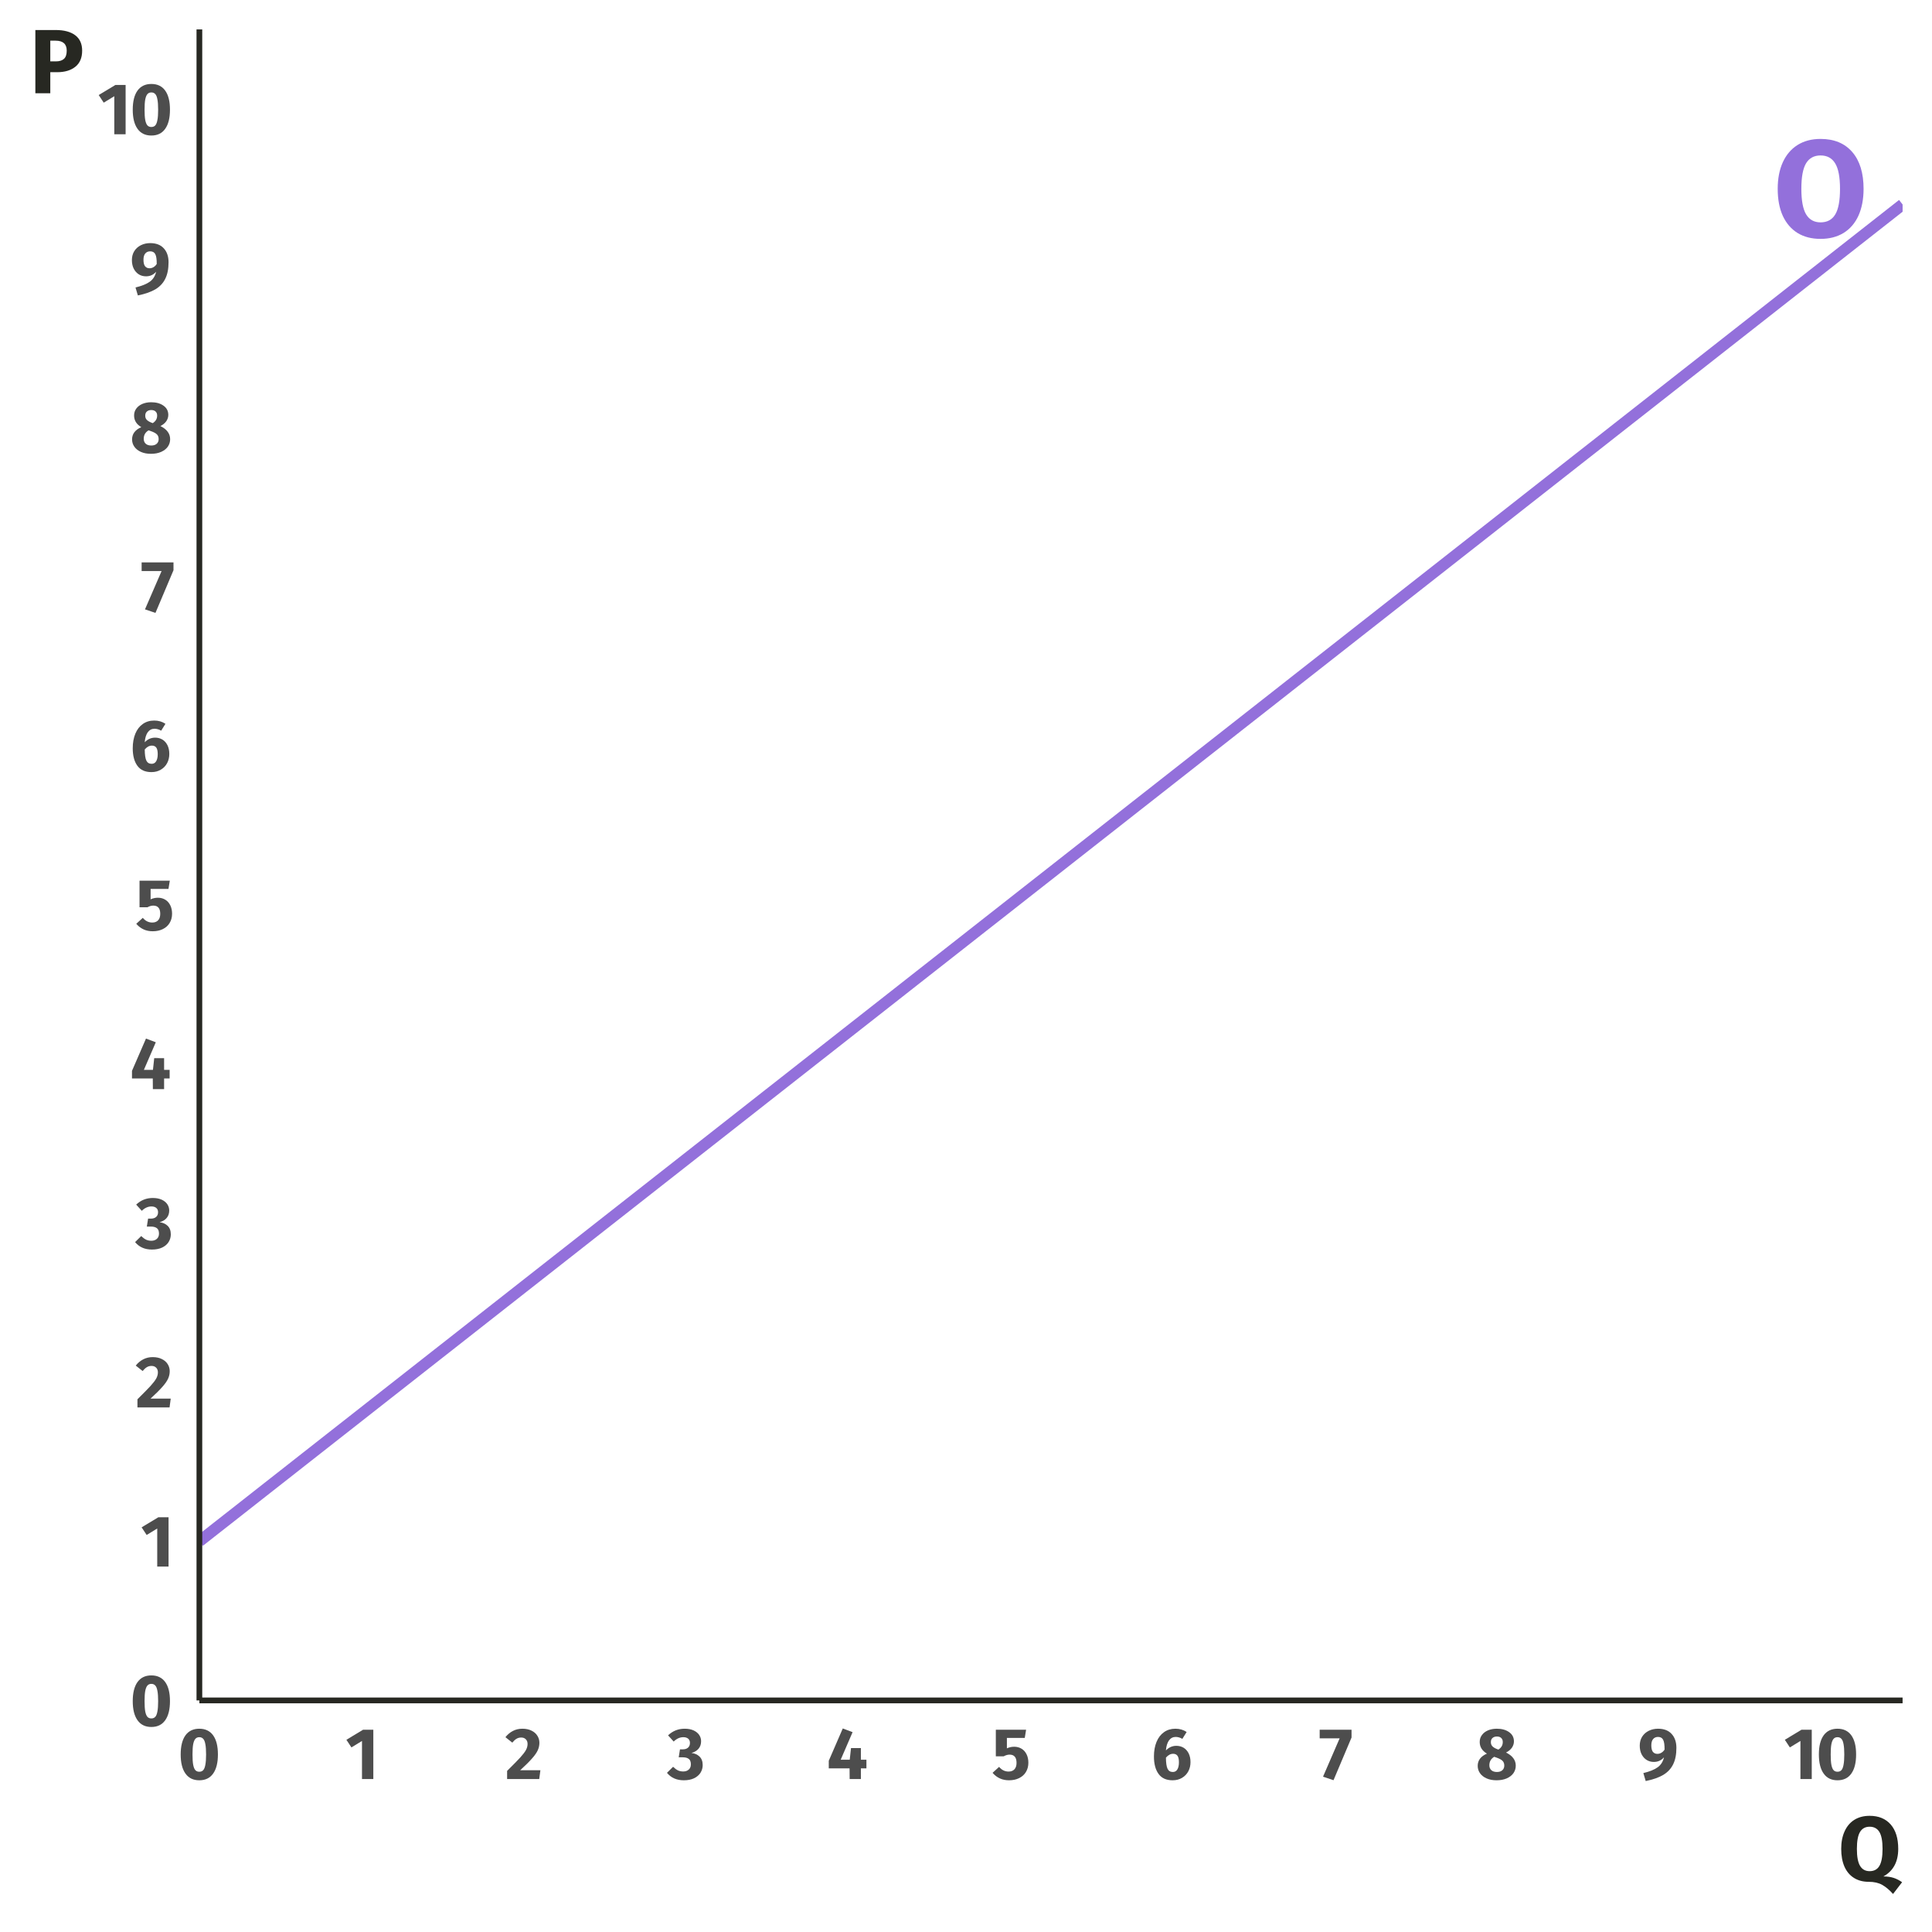
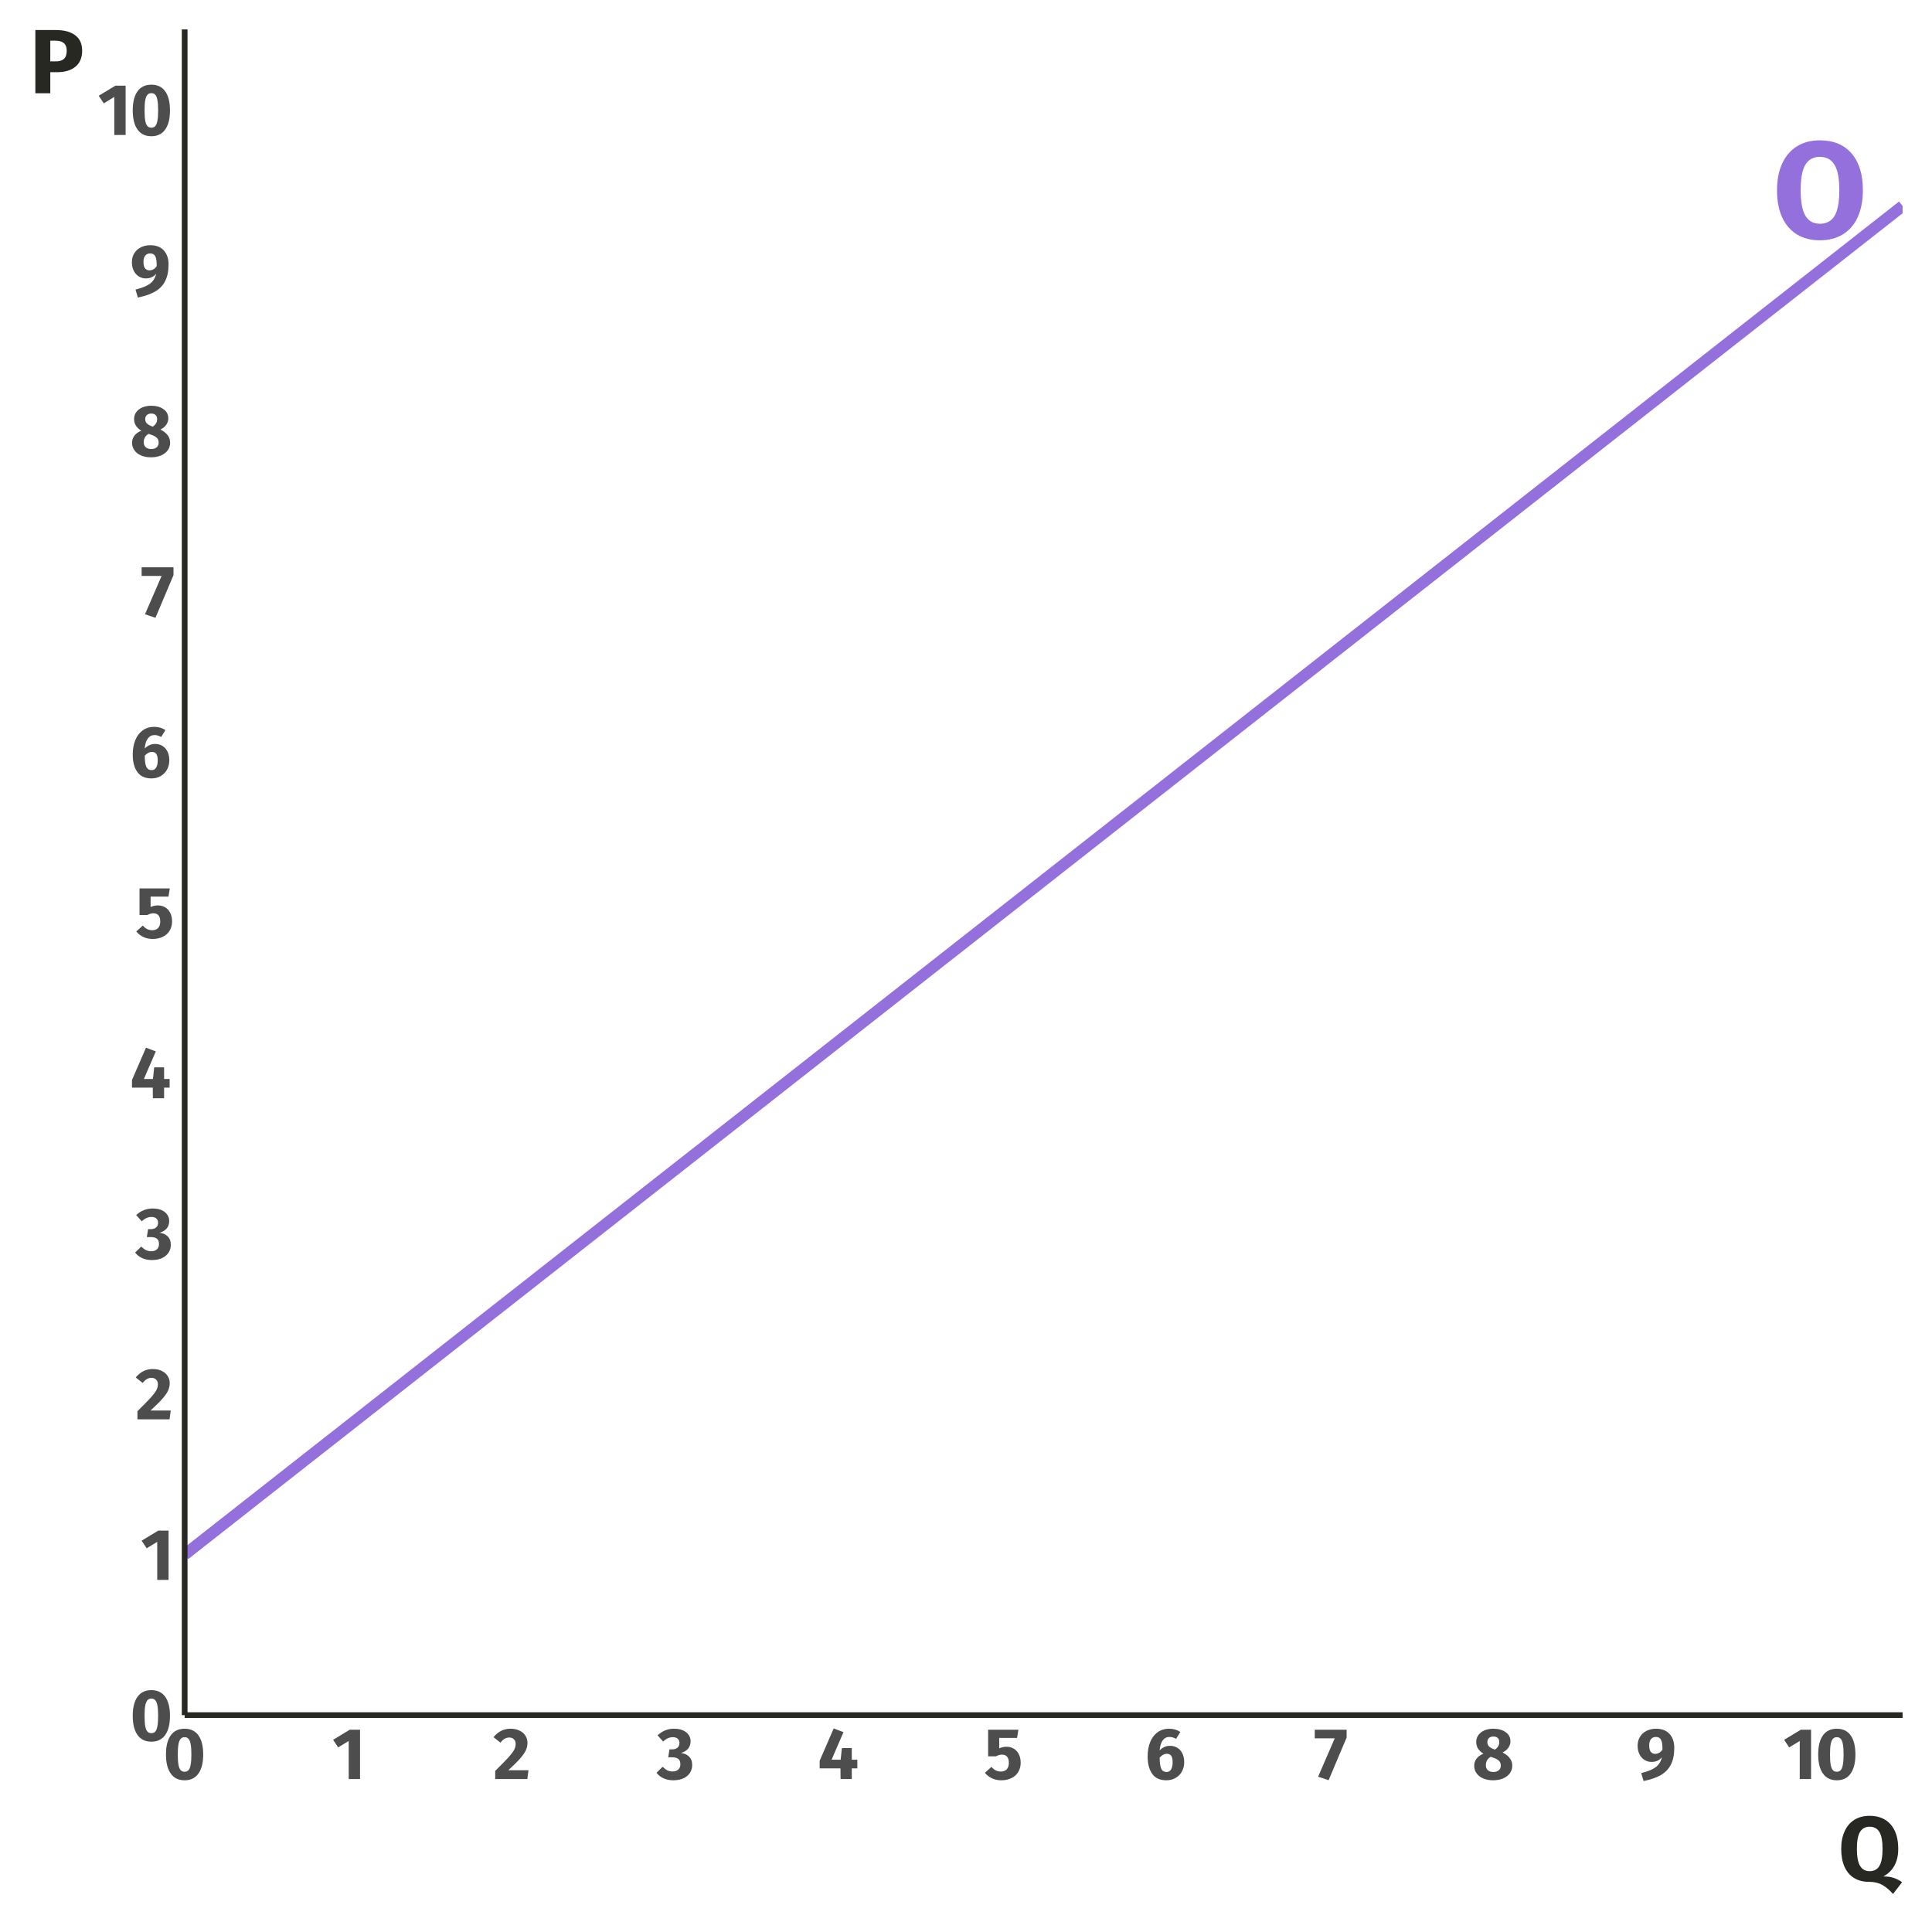
<svg xmlns="http://www.w3.org/2000/svg" xmlns:xlink="http://www.w3.org/1999/xlink" width="360" height="360" viewBox="0 0 360 360">
  <defs>
    <g>
      <g id="glyph-0-0">
        <path d="M 13.906 8.969 L 3.156 8.969 L 3.156 -26.891 L 13.906 -26.891 Z M 4.562 -25.562 L 4.562 7.625 L 12.516 7.625 L 12.516 -25.562 Z M 8.297 -11.547 C 9.316 -11.547 10.047 -11.27 10.484 -10.719 C 10.922 -10.176 11.141 -9.473 11.141 -8.609 C 11.141 -7.703 10.945 -7 10.562 -6.5 C 10.176 -6.008 9.555 -5.703 8.703 -5.578 L 8.703 -4.438 C 8.703 -4.25 8.641 -4.098 8.516 -3.984 C 8.391 -3.867 8.238 -3.812 8.062 -3.812 C 7.895 -3.812 7.742 -3.867 7.609 -3.984 C 7.484 -4.098 7.422 -4.25 7.422 -4.438 L 7.422 -6.578 C 8.328 -6.629 8.941 -6.797 9.266 -7.078 C 9.586 -7.359 9.75 -7.848 9.75 -8.547 C 9.75 -9.117 9.641 -9.555 9.422 -9.859 C 9.203 -10.172 8.789 -10.328 8.188 -10.328 C 7.695 -10.328 7.254 -10.227 6.859 -10.031 C 6.723 -9.988 6.613 -9.969 6.531 -9.969 C 6.344 -9.969 6.191 -10.02 6.078 -10.125 C 5.973 -10.238 5.922 -10.379 5.922 -10.547 C 5.922 -10.867 6.172 -11.113 6.672 -11.281 C 7.172 -11.457 7.711 -11.547 8.297 -11.547 Z M 8.062 -3.078 C 8.32 -3.078 8.535 -2.988 8.703 -2.812 C 8.879 -2.645 8.969 -2.43 8.969 -2.172 C 8.969 -1.898 8.879 -1.676 8.703 -1.5 C 8.535 -1.32 8.32 -1.234 8.062 -1.234 C 7.812 -1.234 7.598 -1.32 7.422 -1.5 C 7.254 -1.676 7.172 -1.898 7.172 -2.172 C 7.172 -2.43 7.254 -2.645 7.422 -2.812 C 7.598 -2.988 7.812 -3.078 8.062 -3.078 Z M 8.062 -3.078 " />
      </g>
      <g id="glyph-0-1">
        <path d="M 8.828 -18.188 C 11.359 -18.188 13.328 -17.375 14.734 -15.75 C 16.141 -14.125 16.844 -11.836 16.844 -8.891 C 16.844 -6.961 16.523 -5.297 15.891 -3.891 C 15.254 -2.492 14.332 -1.422 13.125 -0.672 C 11.914 0.066 10.484 0.438 8.828 0.438 C 7.172 0.438 5.742 0.07 4.547 -0.656 C 3.359 -1.395 2.441 -2.457 1.797 -3.844 C 1.16 -5.238 0.844 -6.922 0.844 -8.891 C 0.844 -10.797 1.16 -12.445 1.797 -13.844 C 2.441 -15.25 3.359 -16.32 4.547 -17.062 C 5.742 -17.812 7.172 -18.188 8.828 -18.188 Z M 8.828 -15.109 C 7.617 -15.109 6.719 -14.617 6.125 -13.641 C 5.539 -12.66 5.25 -11.078 5.25 -8.891 C 5.25 -6.703 5.547 -5.113 6.141 -4.125 C 6.742 -3.133 7.641 -2.641 8.828 -2.641 C 10.055 -2.641 10.969 -3.129 11.562 -4.109 C 12.156 -5.086 12.453 -6.68 12.453 -8.891 C 12.453 -11.086 12.148 -12.672 11.547 -13.641 C 10.953 -14.617 10.047 -15.109 8.828 -15.109 Z M 8.828 -15.109 " />
      </g>
      <g id="glyph-1-0">
        <path d="M 7.375 4.75 L 1.672 4.75 L 1.672 -14.266 L 7.375 -14.266 Z M 2.422 -13.562 L 2.422 4.047 L 6.641 4.047 L 6.641 -13.562 Z M 4.406 -6.125 C 4.945 -6.125 5.332 -5.977 5.562 -5.688 C 5.789 -5.406 5.906 -5.031 5.906 -4.562 C 5.906 -4.082 5.801 -3.711 5.594 -3.453 C 5.395 -3.191 5.07 -3.031 4.625 -2.969 L 4.625 -2.359 C 4.625 -2.254 4.586 -2.172 4.516 -2.109 C 4.453 -2.055 4.375 -2.031 4.281 -2.031 C 4.188 -2.031 4.102 -2.055 4.031 -2.109 C 3.969 -2.172 3.938 -2.254 3.938 -2.359 L 3.938 -3.5 C 4.414 -3.52 4.738 -3.602 4.906 -3.75 C 5.082 -3.906 5.172 -4.172 5.172 -4.547 C 5.172 -4.836 5.113 -5.066 5 -5.234 C 4.883 -5.398 4.664 -5.484 4.344 -5.484 C 4.082 -5.484 3.848 -5.43 3.641 -5.328 C 3.566 -5.297 3.508 -5.281 3.469 -5.281 C 3.363 -5.281 3.281 -5.312 3.219 -5.375 C 3.164 -5.438 3.141 -5.508 3.141 -5.594 C 3.141 -5.77 3.27 -5.898 3.531 -5.984 C 3.801 -6.078 4.094 -6.125 4.406 -6.125 Z M 4.281 -1.625 C 4.414 -1.625 4.523 -1.578 4.609 -1.484 C 4.703 -1.398 4.75 -1.289 4.75 -1.156 C 4.75 -1.008 4.703 -0.891 4.609 -0.797 C 4.523 -0.703 4.414 -0.656 4.281 -0.656 C 4.145 -0.656 4.031 -0.703 3.938 -0.797 C 3.852 -0.891 3.812 -1.008 3.812 -1.156 C 3.812 -1.289 3.852 -1.398 3.938 -1.484 C 4.031 -1.578 4.145 -1.625 4.281 -1.625 Z M 4.281 -1.625 " />
      </g>
      <g id="glyph-1-1">
        <path d="M 3.984 -9.375 C 5.109 -9.375 5.969 -8.961 6.562 -8.141 C 7.156 -7.316 7.453 -6.129 7.453 -4.578 C 7.453 -3.035 7.156 -1.848 6.562 -1.016 C 5.969 -0.18 5.109 0.234 3.984 0.234 C 2.859 0.234 2 -0.18 1.406 -1.016 C 0.812 -1.848 0.516 -3.035 0.516 -4.578 C 0.516 -6.129 0.812 -7.316 1.406 -8.141 C 2 -8.961 2.859 -9.375 3.984 -9.375 Z M 3.984 -7.797 C 3.672 -7.797 3.426 -7.691 3.25 -7.484 C 3.07 -7.285 2.938 -6.953 2.844 -6.484 C 2.758 -6.023 2.719 -5.391 2.719 -4.578 C 2.719 -3.766 2.758 -3.125 2.844 -2.656 C 2.938 -2.188 3.07 -1.852 3.25 -1.656 C 3.426 -1.457 3.672 -1.359 3.984 -1.359 C 4.285 -1.359 4.523 -1.453 4.703 -1.641 C 4.891 -1.836 5.023 -2.172 5.109 -2.641 C 5.203 -3.109 5.25 -3.754 5.25 -4.578 C 5.25 -5.398 5.203 -6.047 5.109 -6.516 C 5.023 -6.984 4.891 -7.312 4.703 -7.5 C 4.523 -7.695 4.285 -7.797 3.984 -7.797 Z M 3.984 -7.797 " />
      </g>
      <g id="glyph-1-2">
        <path d="M 5.188 0 L 3.078 0 L 3.078 -7.094 L 1.109 -5.891 L 0.172 -7.312 L 3.281 -9.188 L 5.188 -9.188 Z M 5.188 0 " />
      </g>
      <g id="glyph-1-3">
        <path d="M 3.234 -9.375 C 3.898 -9.375 4.469 -9.254 4.938 -9.016 C 5.414 -8.785 5.781 -8.469 6.031 -8.062 C 6.281 -7.664 6.406 -7.227 6.406 -6.75 C 6.406 -6.258 6.301 -5.789 6.094 -5.344 C 5.895 -4.906 5.539 -4.398 5.031 -3.828 C 4.531 -3.254 3.797 -2.523 2.828 -1.641 L 6.594 -1.641 L 6.375 0 L 0.391 0 L 0.391 -1.516 C 1.504 -2.617 2.316 -3.445 2.828 -4 C 3.336 -4.562 3.691 -5.023 3.891 -5.391 C 4.098 -5.766 4.203 -6.145 4.203 -6.531 C 4.203 -6.906 4.094 -7.195 3.875 -7.406 C 3.664 -7.625 3.379 -7.734 3.016 -7.734 C 2.691 -7.734 2.398 -7.656 2.141 -7.5 C 1.891 -7.352 1.629 -7.113 1.359 -6.781 L 0.078 -7.797 C 0.461 -8.285 0.922 -8.672 1.453 -8.953 C 1.984 -9.234 2.578 -9.375 3.234 -9.375 Z M 3.234 -9.375 " />
      </g>
      <g id="glyph-1-4">
-         <path d="M 3.25 -9.375 C 3.895 -9.375 4.445 -9.27 4.906 -9.062 C 5.363 -8.852 5.711 -8.57 5.953 -8.219 C 6.191 -7.863 6.312 -7.473 6.312 -7.047 C 6.312 -6.492 6.156 -6.031 5.844 -5.656 C 5.531 -5.281 5.086 -5.016 4.516 -4.859 C 5.129 -4.785 5.629 -4.562 6.016 -4.188 C 6.41 -3.812 6.609 -3.281 6.609 -2.594 C 6.609 -2.082 6.473 -1.609 6.203 -1.172 C 5.93 -0.742 5.531 -0.398 5 -0.141 C 4.469 0.109 3.832 0.234 3.094 0.234 C 1.758 0.234 0.711 -0.227 -0.047 -1.156 L 1.094 -2.281 C 1.406 -1.977 1.707 -1.754 2 -1.609 C 2.301 -1.473 2.629 -1.406 2.984 -1.406 C 3.398 -1.406 3.738 -1.52 4 -1.75 C 4.27 -1.988 4.406 -2.316 4.406 -2.734 C 4.406 -3.203 4.281 -3.535 4.031 -3.734 C 3.781 -3.941 3.406 -4.047 2.906 -4.047 L 2.141 -4.047 L 2.375 -5.531 L 2.906 -5.531 C 3.312 -5.531 3.633 -5.633 3.875 -5.844 C 4.113 -6.051 4.234 -6.348 4.234 -6.734 C 4.234 -7.066 4.125 -7.328 3.906 -7.516 C 3.688 -7.703 3.383 -7.797 3 -7.797 C 2.352 -7.797 1.754 -7.523 1.203 -6.984 L 0.156 -8.141 C 1.02 -8.961 2.051 -9.375 3.25 -9.375 Z M 3.25 -9.375 " />
+         <path d="M 3.25 -9.375 C 3.895 -9.375 4.445 -9.27 4.906 -9.062 C 5.363 -8.852 5.711 -8.57 5.953 -8.219 C 6.191 -7.863 6.312 -7.473 6.312 -7.047 C 6.312 -6.492 6.156 -6.031 5.844 -5.656 C 5.531 -5.281 5.086 -5.016 4.516 -4.859 C 5.129 -4.785 5.629 -4.562 6.016 -4.188 C 6.41 -3.812 6.609 -3.281 6.609 -2.594 C 6.609 -2.082 6.473 -1.609 6.203 -1.172 C 5.93 -0.742 5.531 -0.398 5 -0.141 C 4.469 0.105 3.832 0.234 3.094 0.234 C 1.758 0.234 0.711 -0.227 -0.047 -1.156 L 1.094 -2.281 C 1.406 -1.977 1.707 -1.754 2 -1.609 C 2.301 -1.473 2.629 -1.406 2.984 -1.406 C 3.398 -1.406 3.738 -1.52 4 -1.75 C 4.27 -1.988 4.406 -2.316 4.406 -2.734 C 4.406 -3.203 4.281 -3.535 4.031 -3.734 C 3.781 -3.941 3.406 -4.047 2.906 -4.047 L 2.141 -4.047 L 2.375 -5.531 L 2.906 -5.531 C 3.312 -5.531 3.633 -5.633 3.875 -5.844 C 4.113 -6.051 4.234 -6.348 4.234 -6.734 C 4.234 -7.066 4.125 -7.328 3.906 -7.516 C 3.688 -7.703 3.383 -7.797 3 -7.797 C 2.352 -7.797 1.754 -7.523 1.203 -6.984 L 0.156 -8.141 C 1.02 -8.961 2.051 -9.375 3.25 -9.375 Z M 3.25 -9.375 " />
      </g>
      <g id="glyph-1-5">
        <path d="M 7.391 -1.984 L 6.359 -1.984 L 6.359 0 L 4.266 0 L 4.25 -1.984 L 0.375 -1.984 L 0.375 -3.406 L 2.984 -9.422 L 4.812 -8.734 L 2.594 -3.594 L 4.281 -3.594 L 4.516 -5.766 L 6.359 -5.766 L 6.359 -3.594 L 7.391 -3.594 Z M 7.391 -1.984 " />
      </g>
      <g id="glyph-1-6">
        <path d="M 6.172 -7.656 L 2.844 -7.656 L 2.844 -5.719 C 3.27 -5.914 3.723 -6.016 4.203 -6.016 C 4.711 -6.016 5.164 -5.895 5.562 -5.656 C 5.957 -5.426 6.27 -5.082 6.5 -4.625 C 6.727 -4.176 6.844 -3.645 6.844 -3.031 C 6.844 -2.383 6.691 -1.812 6.391 -1.312 C 6.098 -0.82 5.676 -0.441 5.125 -0.172 C 4.582 0.098 3.953 0.234 3.234 0.234 C 1.992 0.234 0.973 -0.227 0.172 -1.156 L 1.391 -2.266 C 1.879 -1.68 2.469 -1.391 3.156 -1.391 C 3.625 -1.391 3.988 -1.531 4.25 -1.812 C 4.508 -2.094 4.641 -2.492 4.641 -3.016 C 4.641 -4.035 4.207 -4.547 3.344 -4.547 C 3.164 -4.547 2.988 -4.52 2.812 -4.469 C 2.645 -4.426 2.457 -4.348 2.25 -4.234 L 0.781 -4.234 L 0.781 -9.188 L 6.422 -9.188 Z M 6.172 -7.656 " />
      </g>
      <g id="glyph-1-7">
        <path d="M 4.688 -6.188 C 5.195 -6.188 5.648 -6.066 6.047 -5.828 C 6.441 -5.586 6.754 -5.238 6.984 -4.781 C 7.211 -4.32 7.328 -3.773 7.328 -3.141 C 7.328 -2.516 7.191 -1.945 6.922 -1.438 C 6.648 -0.926 6.258 -0.52 5.75 -0.219 C 5.25 0.082 4.664 0.234 4 0.234 C 2.82 0.234 1.945 -0.16 1.375 -0.953 C 0.801 -1.742 0.516 -2.828 0.516 -4.203 C 0.516 -5.234 0.676 -6.141 1 -6.922 C 1.32 -7.703 1.785 -8.305 2.391 -8.734 C 2.992 -9.16 3.703 -9.375 4.516 -9.375 C 5.305 -9.375 6.004 -9.172 6.609 -8.766 L 5.812 -7.484 C 5.406 -7.723 4.988 -7.844 4.562 -7.844 C 4.051 -7.844 3.633 -7.625 3.312 -7.188 C 3 -6.75 2.812 -6.129 2.75 -5.328 C 3.289 -5.898 3.938 -6.188 4.688 -6.188 Z M 4.031 -1.312 C 4.406 -1.312 4.688 -1.469 4.875 -1.781 C 5.07 -2.102 5.172 -2.547 5.172 -3.109 C 5.172 -3.68 5.082 -4.086 4.906 -4.328 C 4.727 -4.578 4.457 -4.703 4.094 -4.703 C 3.602 -4.703 3.156 -4.461 2.75 -3.984 C 2.758 -3.016 2.859 -2.328 3.047 -1.922 C 3.242 -1.516 3.57 -1.312 4.031 -1.312 Z M 4.031 -1.312 " />
      </g>
      <g id="glyph-1-8">
        <path d="M 6.109 -7.734 L 2.75 0.219 L 0.797 -0.438 L 3.891 -7.578 L 0.172 -7.578 L 0.172 -9.188 L 6.109 -9.188 Z M 6.109 -7.734 " />
      </g>
      <g id="glyph-1-9">
        <path d="M 5.672 -4.938 C 6.285 -4.633 6.738 -4.281 7.031 -3.875 C 7.332 -3.477 7.484 -3.016 7.484 -2.484 C 7.484 -1.984 7.344 -1.523 7.062 -1.109 C 6.781 -0.703 6.363 -0.375 5.812 -0.125 C 5.27 0.113 4.633 0.234 3.906 0.234 C 3.188 0.234 2.562 0.113 2.031 -0.125 C 1.5 -0.363 1.094 -0.688 0.812 -1.094 C 0.531 -1.5 0.391 -1.953 0.391 -2.453 C 0.391 -3.473 0.961 -4.234 2.109 -4.734 C 1.211 -5.266 0.766 -5.988 0.766 -6.906 C 0.766 -7.395 0.898 -7.82 1.172 -8.188 C 1.441 -8.562 1.816 -8.852 2.297 -9.062 C 2.785 -9.27 3.336 -9.375 3.953 -9.375 C 4.891 -9.375 5.656 -9.16 6.25 -8.734 C 6.844 -8.316 7.141 -7.742 7.141 -7.016 C 7.141 -6.609 7.02 -6.223 6.781 -5.859 C 6.539 -5.504 6.172 -5.195 5.672 -4.938 Z M 3.969 -7.922 C 3.625 -7.922 3.348 -7.828 3.141 -7.641 C 2.941 -7.461 2.844 -7.207 2.844 -6.875 C 2.844 -6.57 2.93 -6.32 3.109 -6.125 C 3.285 -5.926 3.566 -5.75 3.953 -5.594 L 4.25 -5.484 C 4.551 -5.691 4.758 -5.906 4.875 -6.125 C 5 -6.344 5.062 -6.602 5.062 -6.906 C 5.062 -7.219 4.969 -7.461 4.781 -7.641 C 4.594 -7.828 4.32 -7.922 3.969 -7.922 Z M 3.969 -1.312 C 4.406 -1.312 4.742 -1.422 4.984 -1.641 C 5.223 -1.859 5.344 -2.145 5.344 -2.5 C 5.344 -2.875 5.238 -3.164 5.031 -3.375 C 4.82 -3.594 4.453 -3.797 3.922 -3.984 L 3.469 -4.141 C 2.863 -3.785 2.562 -3.258 2.562 -2.562 C 2.562 -2.176 2.688 -1.867 2.938 -1.641 C 3.188 -1.422 3.531 -1.312 3.969 -1.312 Z M 3.969 -1.312 " />
      </g>
      <g id="glyph-1-10">
        <path d="M 3.766 -9.375 C 4.867 -9.375 5.711 -9.051 6.297 -8.406 C 6.891 -7.758 7.188 -6.895 7.188 -5.812 C 7.188 -4.57 6.984 -3.547 6.578 -2.734 C 6.18 -1.922 5.566 -1.266 4.734 -0.766 C 3.898 -0.273 2.812 0.102 1.469 0.375 L 1.031 -1.109 C 2.227 -1.398 3.125 -1.766 3.719 -2.203 C 4.312 -2.641 4.695 -3.254 4.875 -4.047 C 4.383 -3.473 3.754 -3.188 2.984 -3.188 C 2.492 -3.188 2.051 -3.305 1.656 -3.547 C 1.258 -3.797 0.941 -4.148 0.703 -4.609 C 0.473 -5.066 0.359 -5.602 0.359 -6.219 C 0.359 -6.844 0.504 -7.395 0.797 -7.875 C 1.098 -8.352 1.508 -8.723 2.031 -8.984 C 2.551 -9.242 3.129 -9.375 3.766 -9.375 Z M 3.641 -4.688 C 3.898 -4.688 4.145 -4.754 4.375 -4.891 C 4.613 -5.023 4.816 -5.223 4.984 -5.484 C 4.992 -6.348 4.906 -6.957 4.719 -7.312 C 4.539 -7.664 4.223 -7.844 3.766 -7.844 C 3.379 -7.844 3.07 -7.707 2.844 -7.438 C 2.625 -7.176 2.516 -6.789 2.516 -6.281 C 2.516 -5.719 2.613 -5.312 2.812 -5.062 C 3.02 -4.812 3.297 -4.688 3.641 -4.688 Z M 3.641 -4.688 " />
      </g>
      <g id="glyph-2-0">
        <path d="M 9.234 5.953 L 2.094 5.953 L 2.094 -17.844 L 9.234 -17.844 Z M 3.031 -16.969 L 3.031 5.062 L 8.312 5.062 L 8.312 -16.969 Z M 5.516 -7.672 C 6.191 -7.672 6.672 -7.488 6.953 -7.125 C 7.242 -6.758 7.391 -6.289 7.391 -5.719 C 7.391 -5.113 7.258 -4.645 7 -4.312 C 6.75 -3.988 6.344 -3.785 5.781 -3.703 L 5.781 -2.938 C 5.781 -2.812 5.738 -2.711 5.656 -2.641 C 5.57 -2.566 5.473 -2.531 5.359 -2.531 C 5.242 -2.531 5.145 -2.566 5.062 -2.641 C 4.977 -2.711 4.938 -2.812 4.938 -2.938 L 4.938 -4.375 C 5.531 -4.406 5.938 -4.516 6.156 -4.703 C 6.375 -4.891 6.484 -5.211 6.484 -5.672 C 6.484 -6.047 6.406 -6.332 6.25 -6.531 C 6.102 -6.738 5.832 -6.844 5.438 -6.844 C 5.113 -6.844 4.82 -6.781 4.562 -6.656 C 4.469 -6.625 4.391 -6.609 4.328 -6.609 C 4.203 -6.609 4.102 -6.645 4.031 -6.719 C 3.957 -6.789 3.922 -6.883 3.922 -7 C 3.922 -7.219 4.086 -7.383 4.422 -7.5 C 4.766 -7.613 5.129 -7.672 5.516 -7.672 Z M 5.359 -2.047 C 5.523 -2.047 5.664 -1.988 5.781 -1.875 C 5.895 -1.758 5.953 -1.613 5.953 -1.438 C 5.953 -1.258 5.895 -1.109 5.781 -0.984 C 5.664 -0.867 5.523 -0.812 5.359 -0.812 C 5.18 -0.812 5.035 -0.867 4.922 -0.984 C 4.816 -1.109 4.766 -1.258 4.766 -1.438 C 4.766 -1.613 4.816 -1.758 4.922 -1.875 C 5.035 -1.988 5.18 -2.047 5.359 -2.047 Z M 5.359 -2.047 " />
      </g>
      <g id="glyph-2-1">
        <path d="M 8.422 -0.766 C 9.148 -0.766 9.785 -0.676 10.328 -0.5 C 10.879 -0.32 11.406 -0.051 11.906 0.312 L 10.219 2.5 C 9.57 1.77 8.906 1.207 8.219 0.812 C 7.539 0.426 6.695 0.234 5.688 0.234 C 4.633 0.234 3.723 -0.004 2.953 -0.484 C 2.18 -0.961 1.586 -1.66 1.172 -2.578 C 0.766 -3.504 0.562 -4.613 0.562 -5.906 C 0.562 -7.164 0.773 -8.258 1.203 -9.188 C 1.629 -10.125 2.238 -10.836 3.031 -11.328 C 3.82 -11.816 4.766 -12.062 5.859 -12.062 C 7.535 -12.062 8.844 -11.523 9.781 -10.453 C 10.719 -9.379 11.188 -7.863 11.188 -5.906 C 11.188 -3.5 10.266 -1.785 8.422 -0.766 Z M 3.484 -5.906 C 3.484 -4.445 3.68 -3.391 4.078 -2.734 C 4.473 -2.078 5.066 -1.75 5.859 -1.75 C 6.68 -1.75 7.285 -2.07 7.672 -2.719 C 8.066 -3.375 8.266 -4.438 8.266 -5.906 C 8.266 -7.363 8.066 -8.414 7.672 -9.062 C 7.273 -9.707 6.672 -10.031 5.859 -10.031 C 5.055 -10.031 4.457 -9.703 4.062 -9.047 C 3.676 -8.398 3.484 -7.352 3.484 -5.906 Z M 3.484 -5.906 " />
      </g>
      <g id="glyph-2-2">
        <path d="M 4.906 -11.781 C 6.457 -11.781 7.664 -11.457 8.531 -10.812 C 9.395 -10.164 9.828 -9.207 9.828 -7.938 C 9.828 -6.613 9.406 -5.613 8.562 -4.938 C 7.719 -4.258 6.586 -3.922 5.172 -3.922 L 3.891 -3.922 L 3.891 0 L 1.109 0 L 1.109 -11.781 Z M 4.938 -5.938 C 5.594 -5.938 6.094 -6.094 6.438 -6.406 C 6.781 -6.719 6.953 -7.227 6.953 -7.938 C 6.953 -9.176 6.258 -9.797 4.875 -9.797 L 3.891 -9.797 L 3.891 -5.938 Z M 4.938 -5.938 " />
      </g>
    </g>
    <clipPath id="clip-0">
-       <path clip-rule="nonzero" d="M 37.152 37 L 354.523 37 L 354.523 289 L 37.152 289 Z M 37.152 37 " />
+       <path clip-rule="nonzero" d="M 34.41 37 L 354.52 37 L 354.52 291 L 34.41 291 Z M 34.41 37 " />
    </clipPath>
  </defs>
  <rect x="-36" y="-36" width="432" height="432" fill="rgb(100%, 100%, 100%)" fill-opacity="1" />
  <g clip-path="url(#clip-0)">
-     <path fill="none" stroke-width="2.134" stroke-linecap="butt" stroke-linejoin="round" stroke="rgb(57.647%, 43.922%, 85.882%)" stroke-opacity="1" stroke-miterlimit="10" d="M 37.152 287.195 L 40.324 284.703 L 43.5 282.215 L 49.844 277.23 L 53.02 274.742 L 56.191 272.25 L 59.367 269.758 L 62.539 267.266 L 65.715 264.777 L 68.887 262.285 L 72.062 259.793 L 75.234 257.305 L 78.41 254.812 L 81.582 252.32 L 84.758 249.832 L 87.93 247.34 L 91.105 244.848 L 94.277 242.359 L 97.449 239.867 L 100.625 237.375 L 103.797 234.887 L 106.973 232.395 L 110.145 229.902 L 113.32 227.41 L 116.492 224.922 L 119.668 222.43 L 122.84 219.938 L 126.016 217.449 L 129.188 214.957 L 132.363 212.465 L 135.535 209.977 L 138.711 207.484 L 141.883 204.992 L 145.055 202.504 L 148.23 200.012 L 151.402 197.52 L 154.578 195.031 L 157.75 192.539 L 160.926 190.047 L 164.098 187.559 L 167.273 185.066 L 170.445 182.574 L 173.621 180.082 L 176.793 177.594 L 179.969 175.102 L 183.141 172.609 L 186.316 170.121 L 192.66 165.137 L 195.836 162.648 L 199.008 160.156 L 202.184 157.664 L 205.355 155.176 L 208.531 152.684 L 211.703 150.191 L 214.879 147.703 L 218.051 145.211 L 221.227 142.719 L 224.398 140.227 L 227.574 137.738 L 230.746 135.246 L 233.922 132.754 L 237.094 130.266 L 240.266 127.773 L 243.441 125.281 L 246.613 122.793 L 249.789 120.301 L 252.961 117.809 L 256.137 115.32 L 259.309 112.828 L 262.484 110.336 L 265.656 107.848 L 268.832 105.355 L 272.004 102.863 L 275.18 100.375 L 278.352 97.883 L 281.527 95.391 L 284.699 92.898 L 287.871 90.41 L 291.047 87.918 L 294.219 85.426 L 297.395 82.938 L 300.566 80.445 L 303.742 77.953 L 306.914 75.465 L 310.09 72.973 L 313.262 70.48 L 316.438 67.992 L 319.609 65.5 L 322.785 63.008 L 325.957 60.52 L 329.133 58.027 L 335.477 53.043 L 338.652 50.555 L 341.824 48.062 L 345 45.57 L 348.172 43.082 L 351.348 40.59 L 354.52 38.098 " />
+     <path fill="none" stroke-width="2.134" stroke-linecap="butt" stroke-linejoin="round" stroke="rgb(57.647%, 43.922%, 85.882%)" stroke-opacity="1" stroke-miterlimit="10" d="M 34.41 289.676 L 37.613 287.16 L 40.812 284.648 L 44.016 282.137 L 47.215 279.621 L 50.418 277.109 L 53.617 274.598 L 56.82 272.082 L 60.02 269.57 L 63.223 267.059 L 66.422 264.547 L 69.621 262.031 L 72.824 259.52 L 76.023 257.008 L 79.227 254.492 L 82.426 251.98 L 85.629 249.469 L 88.828 246.953 L 92.031 244.441 L 95.23 241.93 L 98.434 239.418 L 101.633 236.902 L 104.836 234.391 L 108.035 231.879 L 111.238 229.363 L 114.438 226.852 L 117.641 224.34 L 120.84 221.824 L 124.043 219.312 L 127.242 216.801 L 130.445 214.289 L 133.645 211.773 L 136.848 209.262 L 140.047 206.75 L 143.25 204.234 L 146.449 201.723 L 149.652 199.211 L 152.852 196.699 L 156.051 194.184 L 159.254 191.672 L 162.453 189.16 L 165.656 186.645 L 168.855 184.133 L 172.059 181.621 L 175.258 179.105 L 178.461 176.594 L 181.66 174.082 L 184.863 171.57 L 188.062 169.055 L 191.266 166.543 L 194.465 164.031 L 197.668 161.516 L 200.867 159.004 L 204.07 156.492 L 207.27 153.977 L 210.473 151.465 L 213.672 148.953 L 216.875 146.441 L 220.074 143.926 L 223.277 141.414 L 226.477 138.902 L 229.68 136.387 L 236.078 131.363 L 239.281 128.852 L 242.48 126.336 L 245.684 123.824 L 248.883 121.312 L 252.086 118.797 L 255.285 116.285 L 258.488 113.773 L 261.688 111.258 L 264.891 108.746 L 268.09 106.234 L 271.293 103.723 L 274.492 101.207 L 277.695 98.695 L 280.895 96.184 L 284.098 93.668 L 287.297 91.156 L 290.5 88.645 L 293.699 86.129 L 296.902 83.617 L 300.102 81.105 L 303.305 78.594 L 306.504 76.078 L 309.707 73.566 L 312.906 71.055 L 316.105 68.539 L 319.309 66.027 L 322.508 63.516 L 325.711 61.004 L 328.91 58.488 L 332.113 55.977 L 335.312 53.465 L 338.516 50.949 L 341.715 48.438 L 344.918 45.926 L 348.117 43.41 L 351.32 40.898 L 354.52 38.387 " />
  </g>
  <g fill="rgb(57.647%, 43.922%, 85.882%)" fill-opacity="1">
-     <use xlink:href="#glyph-0-1" x="330.406" y="44.075" />
+     <use xlink:href="#glyph-0-1" x="330.277" y="44.337" />
  </g>
-   <path fill="none" stroke-width="1.067" stroke-linecap="butt" stroke-linejoin="round" stroke="rgb(15.294%, 15.686%, 13.333%)" stroke-opacity="1" stroke-miterlimit="10" d="M 37.152 316.848 L 37.152 5.48 " />
+   <path fill="none" stroke-width="1.067" stroke-linecap="butt" stroke-linejoin="round" stroke="rgb(15.294%, 15.686%, 13.333%)" stroke-opacity="1" stroke-miterlimit="10" d="M 34.41 319.59 L 34.41 5.48 " />
  <g fill="rgb(30.196%, 30.196%, 30.196%)" fill-opacity="1">
-     <use xlink:href="#glyph-1-1" x="24.219" y="321.562" />
+     <use xlink:href="#glyph-1-1" x="24.219" y="324.305" />
  </g>
  <g fill="rgb(30.196%, 30.196%, 30.196%)" fill-opacity="1">
-     <use xlink:href="#glyph-1-2" x="26.219" y="291.91" />
+     <use xlink:href="#glyph-1-2" x="26.219" y="294.391" />
  </g>
  <g fill="rgb(30.196%, 30.196%, 30.196%)" fill-opacity="1">
-     <use xlink:href="#glyph-1-3" x="25.219" y="262.254" />
+     <use xlink:href="#glyph-1-3" x="25.219" y="264.473" />
  </g>
  <g fill="rgb(30.196%, 30.196%, 30.196%)" fill-opacity="1">
-     <use xlink:href="#glyph-1-4" x="25.219" y="232.602" />
+     <use xlink:href="#glyph-1-4" x="25.219" y="234.559" />
  </g>
  <g fill="rgb(30.196%, 30.196%, 30.196%)" fill-opacity="1">
-     <use xlink:href="#glyph-1-5" x="24.219" y="202.945" />
+     <use xlink:href="#glyph-1-5" x="24.219" y="204.645" />
  </g>
  <g fill="rgb(30.196%, 30.196%, 30.196%)" fill-opacity="1">
-     <use xlink:href="#glyph-1-6" x="25.219" y="173.293" />
+     <use xlink:href="#glyph-1-6" x="25.219" y="174.727" />
  </g>
  <g fill="rgb(30.196%, 30.196%, 30.196%)" fill-opacity="1">
-     <use xlink:href="#glyph-1-7" x="24.219" y="143.637" />
+     <use xlink:href="#glyph-1-7" x="24.219" y="144.812" />
  </g>
  <g fill="rgb(30.196%, 30.196%, 30.196%)" fill-opacity="1">
-     <use xlink:href="#glyph-1-8" x="26.219" y="113.984" />
+     <use xlink:href="#glyph-1-8" x="26.219" y="114.898" />
  </g>
  <g fill="rgb(30.196%, 30.196%, 30.196%)" fill-opacity="1">
-     <use xlink:href="#glyph-1-9" x="24.219" y="84.328" />
+     <use xlink:href="#glyph-1-9" x="24.219" y="84.98" />
  </g>
  <g fill="rgb(30.196%, 30.196%, 30.196%)" fill-opacity="1">
-     <use xlink:href="#glyph-1-10" x="24.219" y="54.676" />
+     <use xlink:href="#glyph-1-10" x="24.219" y="55.066" />
  </g>
  <g fill="rgb(30.196%, 30.196%, 30.196%)" fill-opacity="1">
-     <use xlink:href="#glyph-1-2" x="18.219" y="25.02" />
-     <use xlink:href="#glyph-1-1" x="24.219" y="25.02" />
+     <use xlink:href="#glyph-1-2" x="18.219" y="25.152" />
+     <use xlink:href="#glyph-1-1" x="24.219" y="25.152" />
  </g>
-   <path fill="none" stroke-width="1.067" stroke-linecap="butt" stroke-linejoin="round" stroke="rgb(15.294%, 15.686%, 13.333%)" stroke-opacity="1" stroke-miterlimit="10" d="M 37.152 316.848 L 354.52 316.848 " />
+   <path fill="none" stroke-width="1.067" stroke-linecap="butt" stroke-linejoin="round" stroke="rgb(15.294%, 15.686%, 13.333%)" stroke-opacity="1" stroke-miterlimit="10" d="M 34.41 319.59 L 354.52 319.59 " />
  <g fill="rgb(30.196%, 30.196%, 30.196%)" fill-opacity="1">
-     <use xlink:href="#glyph-1-1" x="33.152" y="331.496" />
+     <use xlink:href="#glyph-1-1" x="30.41" y="331.496" />
  </g>
  <g fill="rgb(30.196%, 30.196%, 30.196%)" fill-opacity="1">
-     <use xlink:href="#glyph-1-2" x="64.375" y="331.496" />
+     <use xlink:href="#glyph-1-2" x="61.898" y="331.496" />
  </g>
  <g fill="rgb(30.196%, 30.196%, 30.196%)" fill-opacity="1">
-     <use xlink:href="#glyph-1-3" x="94.102" y="331.496" />
+     <use xlink:href="#glyph-1-3" x="91.883" y="331.496" />
  </g>
  <g fill="rgb(30.196%, 30.196%, 30.196%)" fill-opacity="1">
-     <use xlink:href="#glyph-1-4" x="124.328" y="331.496" />
+     <use xlink:href="#glyph-1-4" x="122.371" y="331.496" />
  </g>
  <g fill="rgb(30.196%, 30.196%, 30.196%)" fill-opacity="1">
-     <use xlink:href="#glyph-1-5" x="154.055" y="331.496" />
+     <use xlink:href="#glyph-1-5" x="152.359" y="331.496" />
  </g>
  <g fill="rgb(30.196%, 30.196%, 30.196%)" fill-opacity="1">
-     <use xlink:href="#glyph-1-6" x="184.777" y="331.496" />
+     <use xlink:href="#glyph-1-6" x="183.344" y="331.496" />
  </g>
  <g fill="rgb(30.196%, 30.196%, 30.196%)" fill-opacity="1">
-     <use xlink:href="#glyph-1-7" x="214.504" y="331.496" />
+     <use xlink:href="#glyph-1-7" x="213.332" y="331.496" />
  </g>
  <g fill="rgb(30.196%, 30.196%, 30.196%)" fill-opacity="1">
-     <use xlink:href="#glyph-1-8" x="245.73" y="331.496" />
+     <use xlink:href="#glyph-1-8" x="244.816" y="331.496" />
  </g>
  <g fill="rgb(30.196%, 30.196%, 30.196%)" fill-opacity="1">
-     <use xlink:href="#glyph-1-9" x="274.957" y="331.496" />
+     <use xlink:href="#glyph-1-9" x="274.305" y="331.496" />
  </g>
  <g fill="rgb(30.196%, 30.196%, 30.196%)" fill-opacity="1">
-     <use xlink:href="#glyph-1-10" x="305.184" y="331.496" />
+     <use xlink:href="#glyph-1-10" x="304.789" y="331.496" />
  </g>
  <g fill="rgb(30.196%, 30.196%, 30.196%)" fill-opacity="1">
-     <use xlink:href="#glyph-1-2" x="332.406" y="331.496" />
-     <use xlink:href="#glyph-1-1" x="338.406" y="331.496" />
+     <use xlink:href="#glyph-1-2" x="332.277" y="331.496" />
+     <use xlink:href="#glyph-1-1" x="338.277" y="331.496" />
  </g>
  <g fill="rgb(15.294%, 15.686%, 13.333%)" fill-opacity="1">
    <use xlink:href="#glyph-2-1" x="342.52" y="350.414" />
  </g>
  <g fill="rgb(15.294%, 15.686%, 13.333%)" fill-opacity="1">
    <use xlink:href="#glyph-2-2" x="5.48" y="17.375" />
  </g>
</svg>
